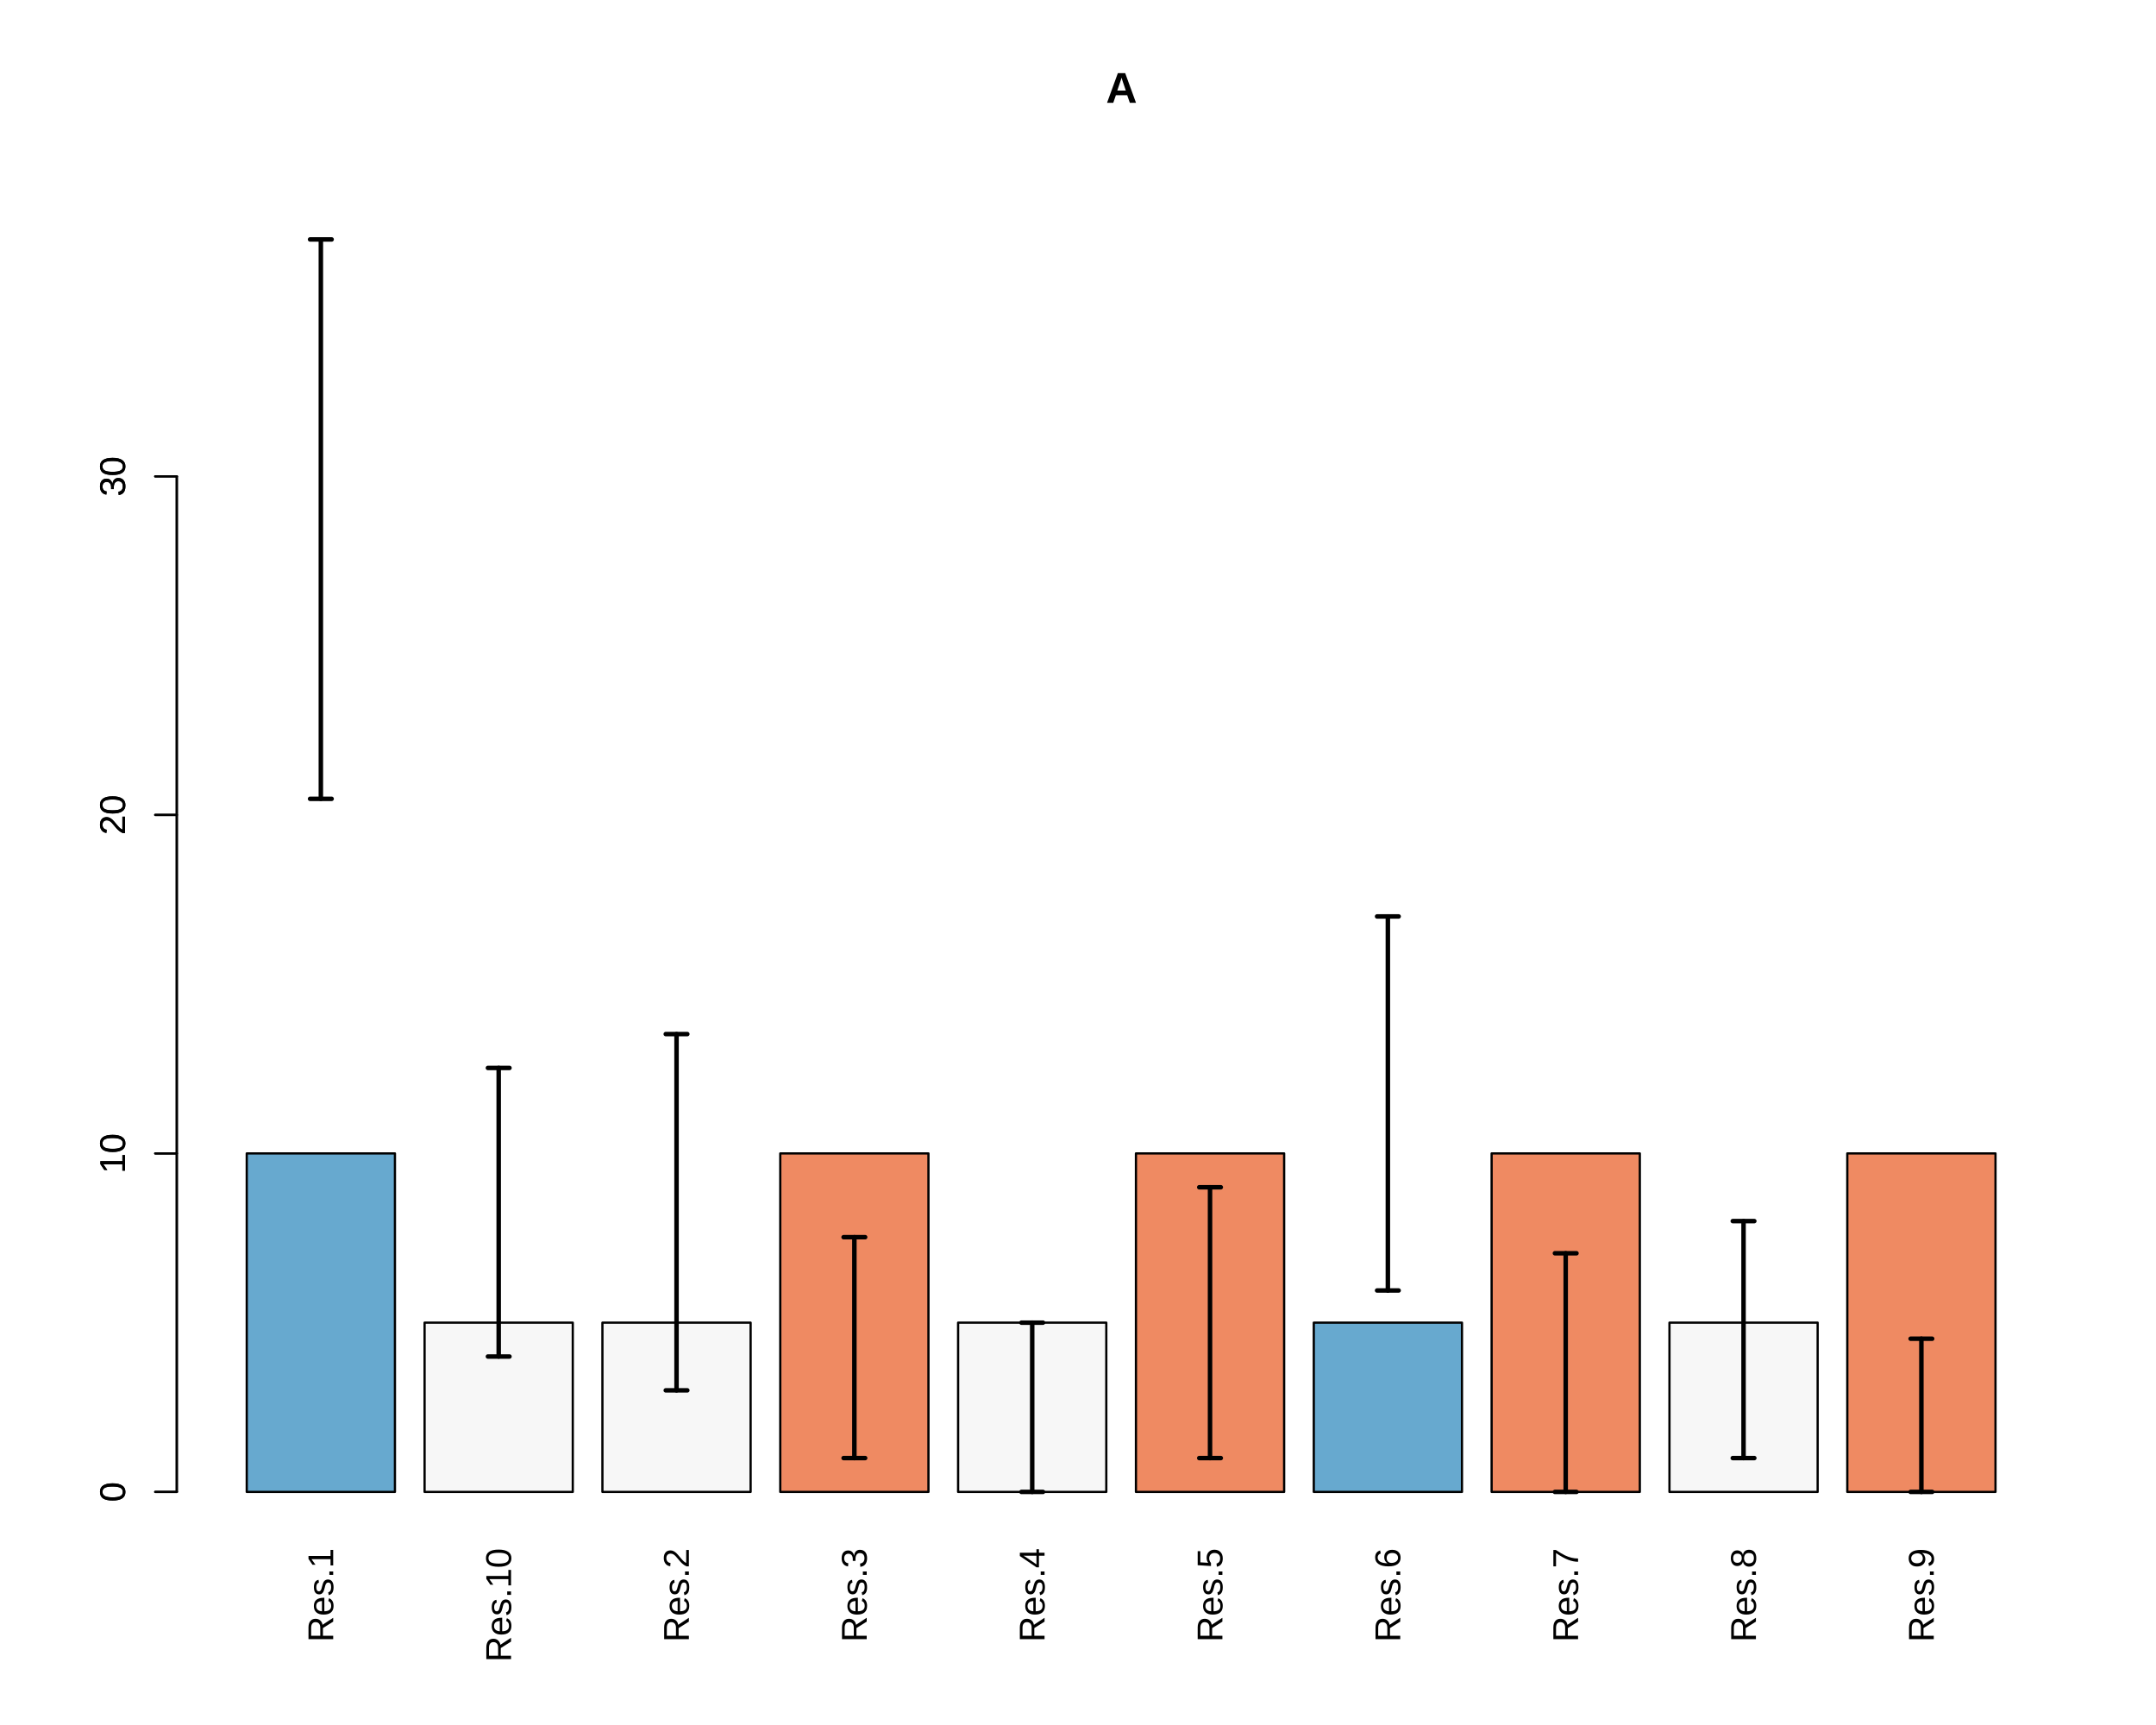
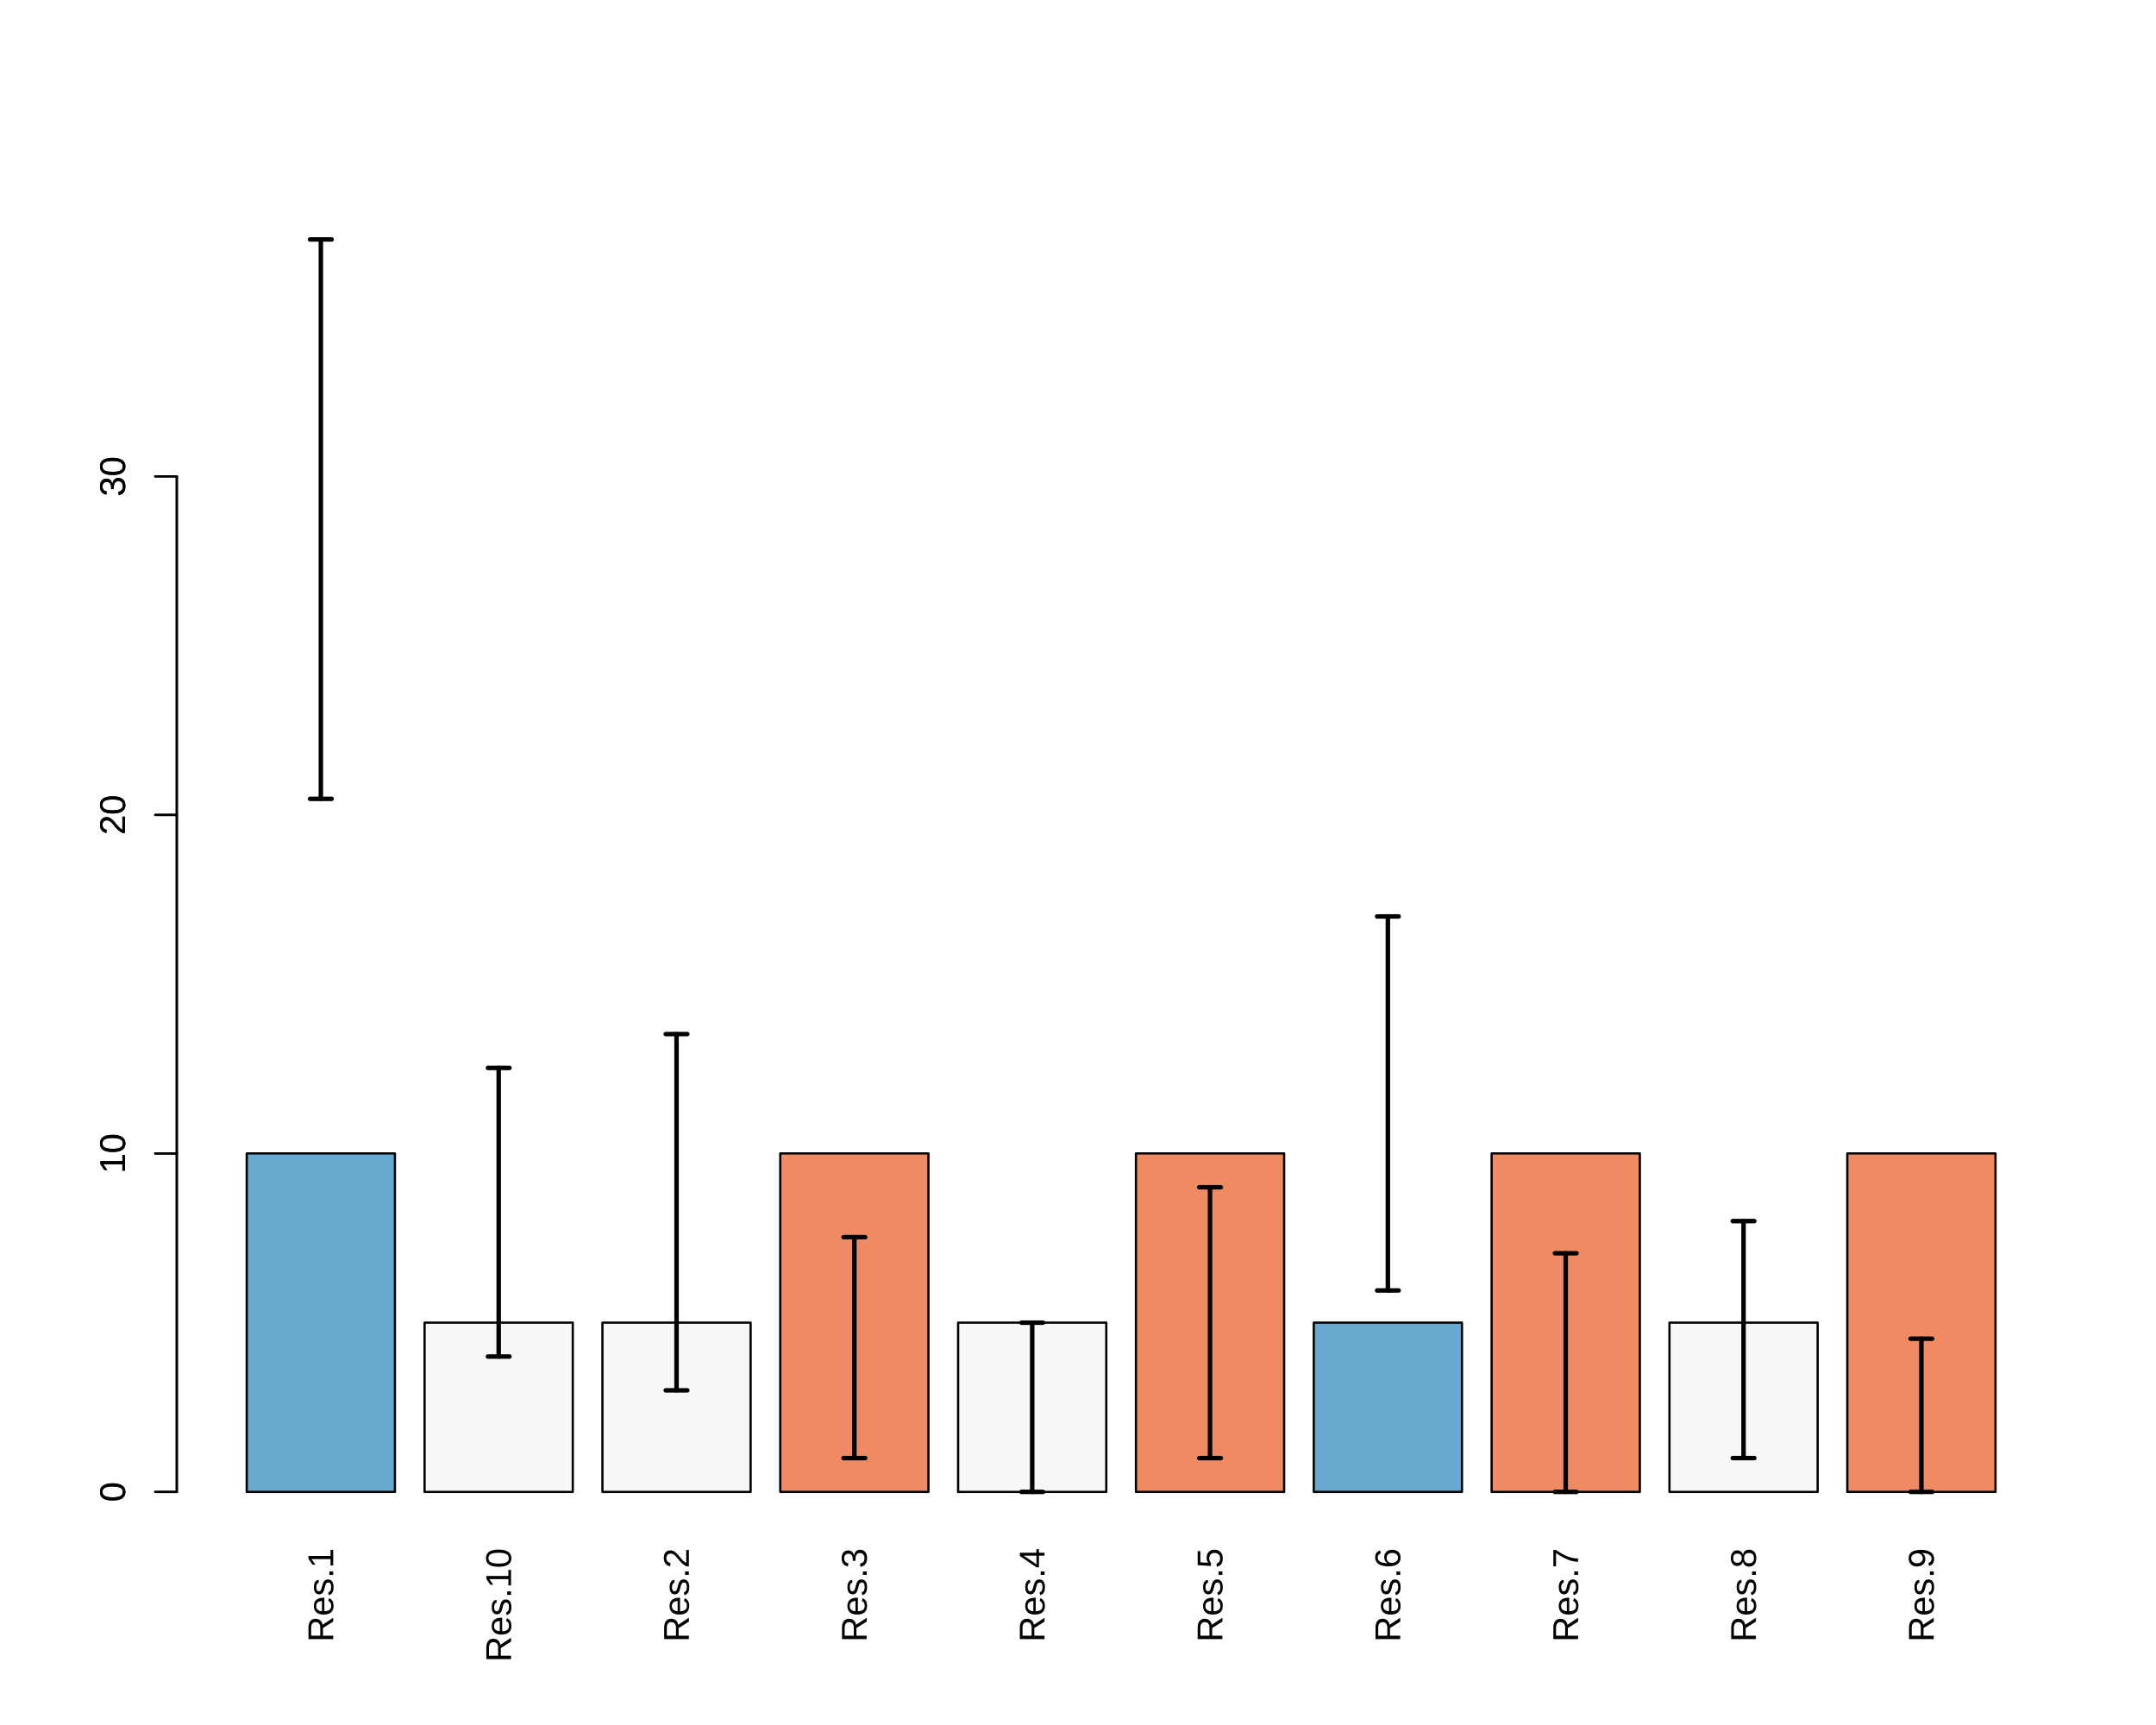
<svg xmlns="http://www.w3.org/2000/svg" viewBox="0 0 720.00 576.00">
  <defs>
    <style type="text/css">
-     line, polyline, path, rect, circle {
+     line, polyline, polygon, path, rect, circle {
      fill: none;
      stroke: #000000;
      stroke-linecap: round;
      stroke-linejoin: round;
      stroke-miterlimit: 10.00;
    }
  </style>
  </defs>
  <rect width="100%" height="100%" style="stroke: none; fill: #FFFFFF;" />
  <rect x="82.40" y="498.17" width="49.49" height="0.00" style="stroke-width: 0.75; stroke: none; fill: #FFFFFF;" />
  <rect x="141.79" y="449.38" width="49.49" height="48.79" style="stroke-width: 0.75; stroke: none; fill: #FFFFFF;" />
  <rect x="201.18" y="400.58" width="49.49" height="97.58" style="stroke-width: 0.75; stroke: none; fill: #FFFFFF;" />
  <rect x="260.57" y="351.79" width="49.49" height="146.38" style="stroke-width: 0.75; stroke: none; fill: #FFFFFF;" />
  <rect x="319.96" y="303.00" width="49.49" height="195.17" style="stroke-width: 0.75; stroke: none; fill: #FFFFFF;" />
  <rect x="379.35" y="254.21" width="49.49" height="243.96" style="stroke-width: 0.75; stroke: none; fill: #FFFFFF;" />
  <rect x="438.74" y="205.42" width="49.49" height="292.75" style="stroke-width: 0.75; stroke: none; fill: #FFFFFF;" />
  <rect x="498.13" y="156.62" width="49.49" height="341.54" style="stroke-width: 0.75; stroke: none; fill: #FFFFFF;" />
  <rect x="557.52" y="107.83" width="49.49" height="390.34" style="stroke-width: 0.75; stroke: none; fill: #FFFFFF;" />
  <rect x="616.91" y="59.04" width="49.49" height="439.13" style="stroke-width: 0.75; stroke: none; fill: #FFFFFF;" />
  <line x1="59.04" y1="498.17" x2="59.04" y2="159.07" style="stroke-width: 0.75;" />
  <line x1="59.04" y1="498.17" x2="51.84" y2="498.17" style="stroke-width: 0.75;" />
  <line x1="59.04" y1="385.14" x2="51.84" y2="385.14" style="stroke-width: 0.75;" />
  <line x1="59.04" y1="272.11" x2="51.84" y2="272.11" style="stroke-width: 0.75;" />
  <line x1="59.04" y1="159.07" x2="51.84" y2="159.07" style="stroke-width: 0.75;" />
-   <text transform="translate(41.76,501.51) rotate(-90)" style="font-size: 12.00px; font-family: Liberation Sans;" textLength="6.67px" lengthAdjust="spacingAndGlyphs">0</text>
-   <text transform="translate(41.76,391.81) rotate(-90)" style="font-size: 12.00px; font-family: Liberation Sans;" textLength="13.35px" lengthAdjust="spacingAndGlyphs">10</text>
-   <text transform="translate(41.76,278.78) rotate(-90)" style="font-size: 12.00px; font-family: Liberation Sans;" textLength="13.35px" lengthAdjust="spacingAndGlyphs">20</text>
-   <text transform="translate(41.76,165.75) rotate(-90)" style="font-size: 12.00px; font-family: Liberation Sans;" textLength="13.35px" lengthAdjust="spacingAndGlyphs">30</text>
+   <text transform="translate(41.76,501.50) rotate(-90)" style="font-size: 12.00px; font-family: Liberation Sans;" textLength="6.67px" lengthAdjust="spacingAndGlyphs">0</text>
+   <text transform="translate(41.76,391.81) rotate(-90)" style="font-size: 12.00px; font-family: Liberation Sans;" textLength="13.34px" lengthAdjust="spacingAndGlyphs">10</text>
+   <text transform="translate(41.76,278.78) rotate(-90)" style="font-size: 12.00px; font-family: Liberation Sans;" textLength="13.34px" lengthAdjust="spacingAndGlyphs">20</text>
+   <text transform="translate(41.76,165.75) rotate(-90)" style="font-size: 12.00px; font-family: Liberation Sans;" textLength="13.34px" lengthAdjust="spacingAndGlyphs">30</text>
  <rect x="82.40" y="385.14" width="49.49" height="113.03" style="stroke-width: 0.75; fill: #67A9CF;" />
  <rect x="141.79" y="441.65" width="49.49" height="56.52" style="stroke-width: 0.75; fill: #F7F7F7;" />
  <rect x="201.18" y="441.65" width="49.49" height="56.52" style="stroke-width: 0.75; fill: #F7F7F7;" />
  <rect x="260.57" y="385.14" width="49.49" height="113.03" style="stroke-width: 0.75; fill: #EF8A62;" />
  <rect x="319.96" y="441.65" width="49.49" height="56.52" style="stroke-width: 0.75; fill: #F7F7F7;" />
  <rect x="379.35" y="385.14" width="49.49" height="113.03" style="stroke-width: 0.75; fill: #EF8A62;" />
  <rect x="438.74" y="441.65" width="49.49" height="56.52" style="stroke-width: 0.75; fill: #67A9CF;" />
  <rect x="498.13" y="385.14" width="49.49" height="113.03" style="stroke-width: 0.75; fill: #EF8A62;" />
  <rect x="557.52" y="441.65" width="49.49" height="56.52" style="stroke-width: 0.75; fill: #F7F7F7;" />
  <rect x="616.91" y="385.14" width="49.49" height="113.03" style="stroke-width: 0.75; fill: #EF8A62;" />
-   <text transform="translate(111.27,548.31) rotate(-90)" style="font-size: 12.00px; font-family: Liberation Sans;" textLength="31.35px" lengthAdjust="spacingAndGlyphs">Res.1</text>
+   <text transform="translate(111.27,548.30) rotate(-90)" style="font-size: 12.00px; font-family: Liberation Sans;" textLength="31.34px" lengthAdjust="spacingAndGlyphs">Res.1</text>
  <text transform="translate(170.66,554.98) rotate(-90)" style="font-size: 12.00px; font-family: Liberation Sans;" textLength="38.02px" lengthAdjust="spacingAndGlyphs">Res.10</text>
-   <text transform="translate(230.05,548.31) rotate(-90)" style="font-size: 12.00px; font-family: Liberation Sans;" textLength="31.35px" lengthAdjust="spacingAndGlyphs">Res.2</text>
-   <text transform="translate(289.44,548.31) rotate(-90)" style="font-size: 12.00px; font-family: Liberation Sans;" textLength="31.35px" lengthAdjust="spacingAndGlyphs">Res.3</text>
-   <text transform="translate(348.83,548.31) rotate(-90)" style="font-size: 12.00px; font-family: Liberation Sans;" textLength="31.35px" lengthAdjust="spacingAndGlyphs">Res.4</text>
-   <text transform="translate(408.22,548.31) rotate(-90)" style="font-size: 12.00px; font-family: Liberation Sans;" textLength="31.35px" lengthAdjust="spacingAndGlyphs">Res.5</text>
-   <text transform="translate(467.61,548.31) rotate(-90)" style="font-size: 12.00px; font-family: Liberation Sans;" textLength="31.35px" lengthAdjust="spacingAndGlyphs">Res.6</text>
-   <text transform="translate(527.00,548.31) rotate(-90)" style="font-size: 12.00px; font-family: Liberation Sans;" textLength="31.35px" lengthAdjust="spacingAndGlyphs">Res.7</text>
-   <text transform="translate(586.39,548.31) rotate(-90)" style="font-size: 12.00px; font-family: Liberation Sans;" textLength="31.35px" lengthAdjust="spacingAndGlyphs">Res.8</text>
-   <text transform="translate(645.78,548.31) rotate(-90)" style="font-size: 12.00px; font-family: Liberation Sans;" textLength="31.35px" lengthAdjust="spacingAndGlyphs">Res.9</text>
-   <text x="369.34" y="34.33" style="font-size: 14.40px; font-weight: bold; font-family: Liberation Sans;" textLength="10.11px" lengthAdjust="spacingAndGlyphs">A</text>
+   <text transform="translate(230.05,548.30) rotate(-90)" style="font-size: 12.00px; font-family: Liberation Sans;" textLength="31.34px" lengthAdjust="spacingAndGlyphs">Res.2</text>
+   <text transform="translate(289.44,548.30) rotate(-90)" style="font-size: 12.00px; font-family: Liberation Sans;" textLength="31.34px" lengthAdjust="spacingAndGlyphs">Res.3</text>
+   <text transform="translate(348.83,548.30) rotate(-90)" style="font-size: 12.00px; font-family: Liberation Sans;" textLength="31.34px" lengthAdjust="spacingAndGlyphs">Res.4</text>
+   <text transform="translate(408.22,548.30) rotate(-90)" style="font-size: 12.00px; font-family: Liberation Sans;" textLength="31.34px" lengthAdjust="spacingAndGlyphs">Res.5</text>
+   <text transform="translate(467.61,548.30) rotate(-90)" style="font-size: 12.00px; font-family: Liberation Sans;" textLength="31.34px" lengthAdjust="spacingAndGlyphs">Res.6</text>
+   <text transform="translate(527.00,548.30) rotate(-90)" style="font-size: 12.00px; font-family: Liberation Sans;" textLength="31.34px" lengthAdjust="spacingAndGlyphs">Res.7</text>
+   <text transform="translate(586.39,548.30) rotate(-90)" style="font-size: 12.00px; font-family: Liberation Sans;" textLength="31.34px" lengthAdjust="spacingAndGlyphs">Res.8</text>
+   <text transform="translate(645.78,548.30) rotate(-90)" style="font-size: 12.00px; font-family: Liberation Sans;" textLength="31.34px" lengthAdjust="spacingAndGlyphs">Res.9</text>
  <line x1="59.04" y1="498.17" x2="59.04" y2="159.07" style="stroke-width: 0.75;" />
  <line x1="59.04" y1="498.17" x2="51.84" y2="498.17" style="stroke-width: 0.75;" />
  <line x1="59.04" y1="385.14" x2="51.84" y2="385.14" style="stroke-width: 0.75;" />
  <line x1="59.04" y1="272.11" x2="51.84" y2="272.11" style="stroke-width: 0.75;" />
  <line x1="59.04" y1="159.07" x2="51.84" y2="159.07" style="stroke-width: 0.75;" />
-   <text transform="translate(41.76,501.51) rotate(-90)" style="font-size: 12.00px; font-family: Liberation Sans;" textLength="6.67px" lengthAdjust="spacingAndGlyphs">0</text>
-   <text transform="translate(41.76,391.81) rotate(-90)" style="font-size: 12.00px; font-family: Liberation Sans;" textLength="13.35px" lengthAdjust="spacingAndGlyphs">10</text>
-   <text transform="translate(41.76,278.78) rotate(-90)" style="font-size: 12.00px; font-family: Liberation Sans;" textLength="13.35px" lengthAdjust="spacingAndGlyphs">20</text>
-   <text transform="translate(41.76,165.75) rotate(-90)" style="font-size: 12.00px; font-family: Liberation Sans;" textLength="13.35px" lengthAdjust="spacingAndGlyphs">30</text>
+   <text transform="translate(41.76,501.50) rotate(-90)" style="font-size: 12.00px; font-family: Liberation Sans;" textLength="6.67px" lengthAdjust="spacingAndGlyphs">0</text>
+   <text transform="translate(41.76,391.81) rotate(-90)" style="font-size: 12.00px; font-family: Liberation Sans;" textLength="13.34px" lengthAdjust="spacingAndGlyphs">10</text>
+   <text transform="translate(41.76,278.78) rotate(-90)" style="font-size: 12.00px; font-family: Liberation Sans;" textLength="13.34px" lengthAdjust="spacingAndGlyphs">20</text>
+   <text transform="translate(41.76,165.75) rotate(-90)" style="font-size: 12.00px; font-family: Liberation Sans;" textLength="13.34px" lengthAdjust="spacingAndGlyphs">30</text>
  <defs>
    <clipPath id="cpNTkuMDR8Njg5Ljc2fDUwMi41Nnw1OS4wNA==">
      <rect x="59.04" y="59.04" width="630.72" height="443.52" />
    </clipPath>
  </defs>
  <line x1="107.15" y1="266.74" x2="107.15" y2="79.95" style="stroke-width: 1.50;" clip-path="url(#cpNTkuMDR8Njg5Ljc2fDUwMi41Nnw1OS4wNA==)" />
  <polyline points="103.55,266.74 107.15,266.74 110.75,266.74 " style="stroke-width: 1.50;" clip-path="url(#cpNTkuMDR8Njg5Ljc2fDUwMi41Nnw1OS4wNA==)" />
  <polyline points="110.75,79.95 107.15,79.95 103.55,79.95 " style="stroke-width: 1.50;" clip-path="url(#cpNTkuMDR8Njg5Ljc2fDUwMi41Nnw1OS4wNA==)" />
  <line x1="166.54" y1="452.96" x2="166.54" y2="356.60" style="stroke-width: 1.50;" clip-path="url(#cpNTkuMDR8Njg5Ljc2fDUwMi41Nnw1OS4wNA==)" />
  <polyline points="162.94,452.96 166.54,452.96 170.14,452.96 " style="stroke-width: 1.50;" clip-path="url(#cpNTkuMDR8Njg5Ljc2fDUwMi41Nnw1OS4wNA==)" />
  <polyline points="170.14,356.60 166.54,356.60 162.94,356.60 " style="stroke-width: 1.50;" clip-path="url(#cpNTkuMDR8Njg5Ljc2fDUwMi41Nnw1OS4wNA==)" />
  <line x1="225.93" y1="464.26" x2="225.93" y2="345.29" style="stroke-width: 1.50;" clip-path="url(#cpNTkuMDR8Njg5Ljc2fDUwMi41Nnw1OS4wNA==)" />
  <polyline points="222.33,464.26 225.93,464.26 229.53,464.26 " style="stroke-width: 1.50;" clip-path="url(#cpNTkuMDR8Njg5Ljc2fDUwMi41Nnw1OS4wNA==)" />
  <polyline points="229.53,345.29 225.93,345.29 222.33,345.29 " style="stroke-width: 1.50;" clip-path="url(#cpNTkuMDR8Njg5Ljc2fDUwMi41Nnw1OS4wNA==)" />
  <line x1="285.32" y1="486.87" x2="285.32" y2="413.11" style="stroke-width: 1.50;" clip-path="url(#cpNTkuMDR8Njg5Ljc2fDUwMi41Nnw1OS4wNA==)" />
  <polyline points="281.72,486.87 285.32,486.87 288.92,486.87 " style="stroke-width: 1.50;" clip-path="url(#cpNTkuMDR8Njg5Ljc2fDUwMi41Nnw1OS4wNA==)" />
  <polyline points="288.92,413.11 285.32,413.11 281.72,413.11 " style="stroke-width: 1.50;" clip-path="url(#cpNTkuMDR8Njg5Ljc2fDUwMi41Nnw1OS4wNA==)" />
  <line x1="344.71" y1="498.17" x2="344.71" y2="441.65" style="stroke-width: 1.50;" clip-path="url(#cpNTkuMDR8Njg5Ljc2fDUwMi41Nnw1OS4wNA==)" />
  <polyline points="341.11,498.17 344.71,498.17 348.31,498.17 " style="stroke-width: 1.50;" clip-path="url(#cpNTkuMDR8Njg5Ljc2fDUwMi41Nnw1OS4wNA==)" />
  <polyline points="348.31,441.65 344.71,441.65 341.11,441.65 " style="stroke-width: 1.50;" clip-path="url(#cpNTkuMDR8Njg5Ljc2fDUwMi41Nnw1OS4wNA==)" />
  <line x1="404.09" y1="486.87" x2="404.09" y2="396.44" style="stroke-width: 1.50;" clip-path="url(#cpNTkuMDR8Njg5Ljc2fDUwMi41Nnw1OS4wNA==)" />
  <polyline points="400.49,486.87 404.09,486.87 407.69,486.87 " style="stroke-width: 1.50;" clip-path="url(#cpNTkuMDR8Njg5Ljc2fDUwMi41Nnw1OS4wNA==)" />
  <polyline points="407.69,396.44 404.09,396.44 400.49,396.44 " style="stroke-width: 1.50;" clip-path="url(#cpNTkuMDR8Njg5Ljc2fDUwMi41Nnw1OS4wNA==)" />
  <line x1="463.48" y1="430.91" x2="463.48" y2="306.01" style="stroke-width: 1.50;" clip-path="url(#cpNTkuMDR8Njg5Ljc2fDUwMi41Nnw1OS4wNA==)" />
  <polyline points="459.88,430.91 463.48,430.91 467.08,430.91 " style="stroke-width: 1.50;" clip-path="url(#cpNTkuMDR8Njg5Ljc2fDUwMi41Nnw1OS4wNA==)" />
  <polyline points="467.08,306.01 463.48,306.01 459.88,306.01 " style="stroke-width: 1.50;" clip-path="url(#cpNTkuMDR8Njg5Ljc2fDUwMi41Nnw1OS4wNA==)" />
  <line x1="522.87" y1="498.17" x2="522.87" y2="418.48" style="stroke-width: 1.50;" clip-path="url(#cpNTkuMDR8Njg5Ljc2fDUwMi41Nnw1OS4wNA==)" />
  <polyline points="519.27,498.17 522.87,498.17 526.47,498.17 " style="stroke-width: 1.50;" clip-path="url(#cpNTkuMDR8Njg5Ljc2fDUwMi41Nnw1OS4wNA==)" />
  <polyline points="526.47,418.48 522.87,418.48 519.27,418.48 " style="stroke-width: 1.50;" clip-path="url(#cpNTkuMDR8Njg5Ljc2fDUwMi41Nnw1OS4wNA==)" />
  <line x1="582.26" y1="486.87" x2="582.26" y2="407.74" style="stroke-width: 1.50;" clip-path="url(#cpNTkuMDR8Njg5Ljc2fDUwMi41Nnw1OS4wNA==)" />
  <polyline points="578.66,486.87 582.26,486.87 585.86,486.87 " style="stroke-width: 1.50;" clip-path="url(#cpNTkuMDR8Njg5Ljc2fDUwMi41Nnw1OS4wNA==)" />
  <polyline points="585.86,407.74 582.26,407.74 578.66,407.74 " style="stroke-width: 1.50;" clip-path="url(#cpNTkuMDR8Njg5Ljc2fDUwMi41Nnw1OS4wNA==)" />
  <line x1="641.65" y1="498.17" x2="641.65" y2="447.02" style="stroke-width: 1.50;" clip-path="url(#cpNTkuMDR8Njg5Ljc2fDUwMi41Nnw1OS4wNA==)" />
  <polyline points="638.05,498.17 641.65,498.17 645.25,498.17 " style="stroke-width: 1.50;" clip-path="url(#cpNTkuMDR8Njg5Ljc2fDUwMi41Nnw1OS4wNA==)" />
  <polyline points="645.25,447.02 641.65,447.02 638.05,447.02 " style="stroke-width: 1.50;" clip-path="url(#cpNTkuMDR8Njg5Ljc2fDUwMi41Nnw1OS4wNA==)" />
</svg>
